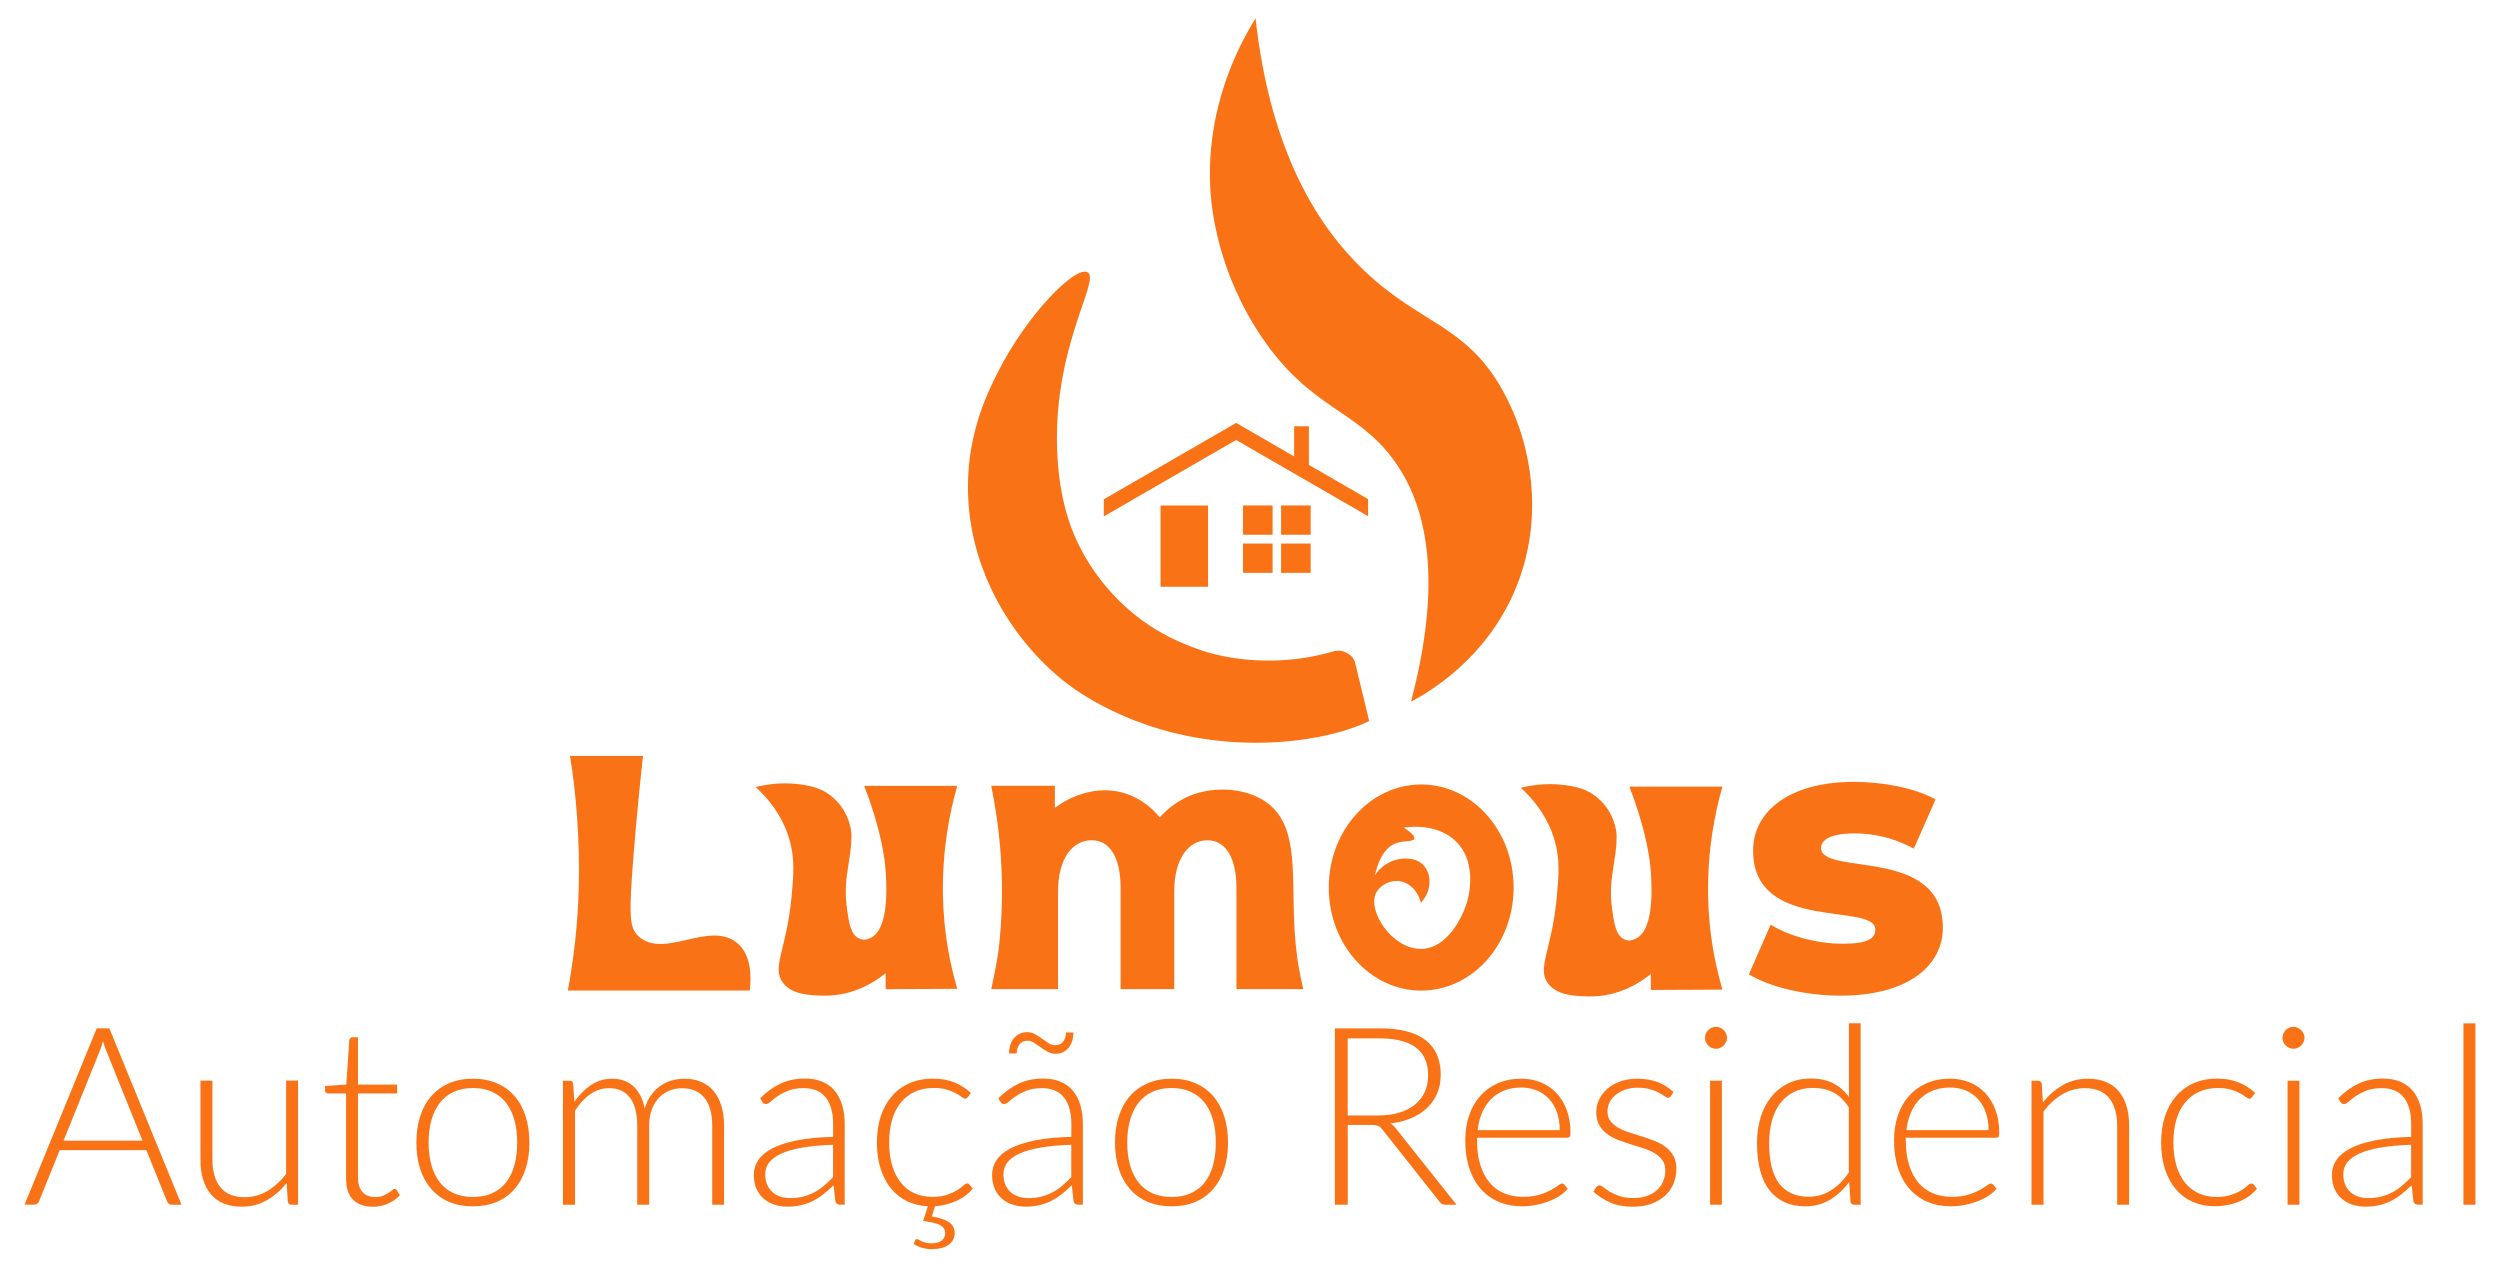
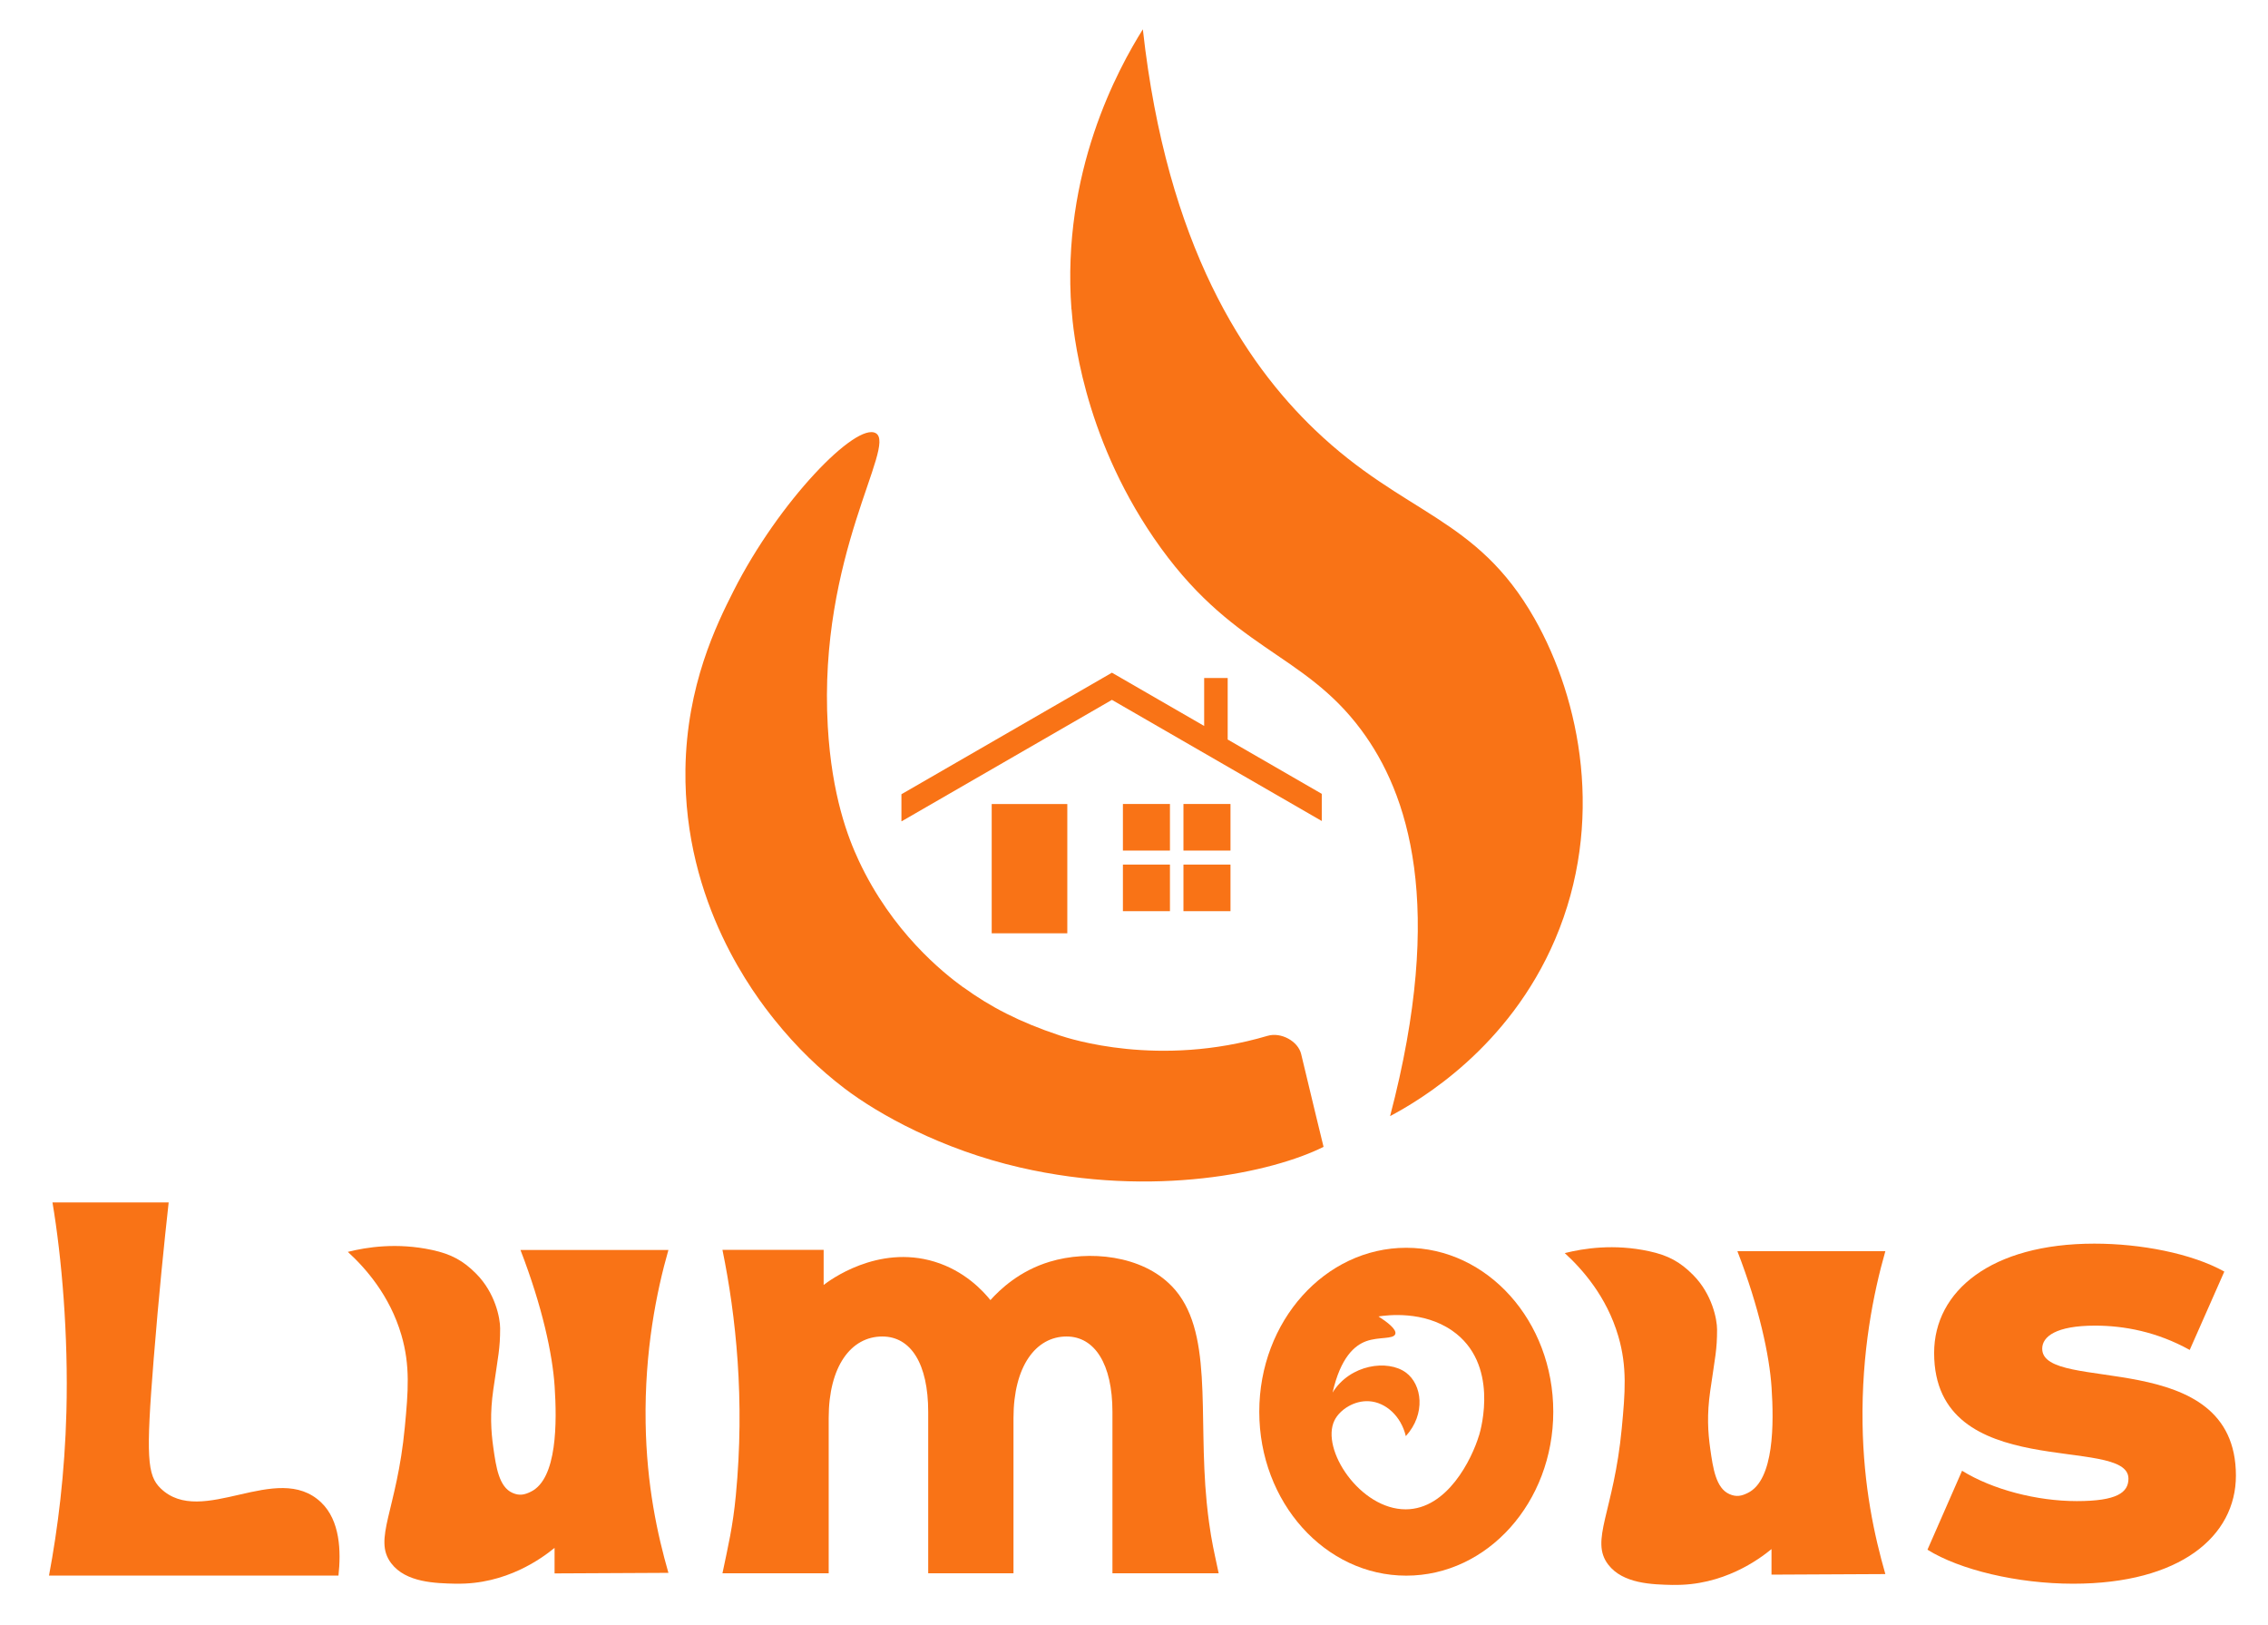
- <svg xmlns="http://www.w3.org/2000/svg" id="LOGOTIPO_VERT_L" viewBox="0 0 710 360">
+ <svg xmlns="http://www.w3.org/2000/svg" id="LOGOTIPO_VERT_L" viewBox="0 0 405 290">
  <defs>
    <style>
      .cls-1 {
        fill: #f97316;
        stroke-width: 0px;
      }
    </style>
  </defs>
  <g id="LOGOTIPO_LUMOUS">
    <g id="LOGOTIPO">
-       <path class="cls-1" d="M403.62,222.79c-14.5,0-26.25,13.1-26.25,29.27s11.75,29.27,26.25,29.27,26.25-13.1,26.25-29.27-11.75-29.27-26.25-29.27ZM416.62,256.26c-1.3,4.32-5.69,13.2-13.08,13.23-8.16.03-15.27-10.73-12.74-15.88.96-1.94,3.56-3.6,6.2-3.42,2.96.19,5.7,2.67,6.54,6.23,3.6-3.96,2.92-9.23,0-11.36-3.22-2.36-9.94-1.48-13.08,3.58,1.44-6.29,3.93-8.43,6.03-9.18,2.23-.8,4.81-.31,5.16-1.25.32-.85-1.48-2.19-2.99-3.16,1.63-.25,7.99-1.04,13.15,2.53,8.44,5.85,5.17,17.52,4.82,18.68Z" />
-       <path class="cls-1" d="M233.91,282.77c-3.64-.08-8.92-.19-11.55-3.65-3.3-4.34,1.02-9.4,2.43-24.32.6-6.35.99-10.95-.61-16.42-2.08-7.12-6.46-12.02-9.57-14.86,3.39-.85,8.78-1.69,15.04-.34,3.4.73,5.57,1.9,7.9,4.26,3.39,3.43,4.26,7.9,4.26,9.73,0,3.65-.34,4.81-1.22,10.94-.61,4.26-.42,7.35,0,10.34.5,3.56,1.03,7.04,3.42,8.1,1.28.57,2.21.32,3.27-.2,4.76-2.3,4.68-12.51,4.26-18.85-.38-5.7-2.19-14.2-6.1-24.32h26.42c-2.12,7.42-4.27,18.03-4.07,30.83.18,11.2,2.1,19.94,4.07,26.82-6.78.03-13.55.06-20.33.1v-4.56c-2.19,1.8-8.64,6.59-17.63,6.39Z" />
-       <path class="cls-1" d="M451.22,282.99c-3.64-.08-8.92-.19-11.55-3.65-3.3-4.34,1.02-9.4,2.43-24.32.6-6.35.99-10.95-.61-16.42-2.08-7.12-6.46-12.02-9.57-14.86,3.39-.85,8.78-1.69,15.04-.34,3.4.73,5.57,1.9,7.9,4.26,3.39,3.43,4.26,7.9,4.26,9.73,0,3.65-.34,4.81-1.22,10.94-.61,4.26-.42,7.35,0,10.34.5,3.56,1.03,7.04,3.42,8.1,1.28.57,2.21.32,3.27-.2,4.76-2.3,4.68-12.51,4.26-18.85-.38-5.7-2.19-14.2-6.1-24.32h26.42c-2.12,7.42-4.27,18.03-4.07,30.83.18,11.2,2.1,19.94,4.07,26.82-6.78.03-13.55.06-20.33.1v-4.56c-2.19,1.8-8.64,6.59-17.63,6.39Z" />
-       <path class="cls-1" d="M361.75,229.64c7.53,7.81,4.65,22.57,6.23,38.61.27,2.75.61,4.94.77,5.89.47,2.8.98,4.8,1.37,6.77h-18.97v-28.82c0-8.58-3.19-13.46-8.19-13.46-5.49,0-9.48,5.32-9.48,14.56v27.72h-15.23v-28.82c0-8.58-3.09-13.46-8.19-13.46-5.59,0-9.58,5.32-9.58,14.56v27.72h-18.97c1.01-4.86,1.85-8.27,2.39-13.91,1.64-17.11.01-32.08-2.39-43.84h18.07v6.27c.93-.72,9.6-7.28,19.82-4.15,5.32,1.63,8.57,5.13,9.96,6.85,1.69-1.88,5.18-5.22,10.59-6.85,6.97-2.11,16.46-1.18,21.79,4.36Z" />
-       <path class="cls-1" d="M496.69,276.7l6.18-14.1c5.42,3.36,13.34,5.42,20.49,5.42s9.22-1.52,9.22-4.01c0-7.92-34.7,1.08-34.7-22.44,0-11.06,10.19-19.52,28.62-19.52,8.24,0,17.35,1.73,23.2,4.99l-6.18,13.99c-5.86-3.25-11.71-4.34-16.91-4.34-6.94,0-9.43,1.95-9.43,4.12,0,8.13,34.59-.65,34.59,22.66,0,10.84-9.97,19.3-29.06,19.3-9.98,0-20.28-2.49-26.02-6.07Z" />
-       <path class="cls-1" d="M161.88,214.69h20.74c-.79,7.13-1.77,16.68-2.68,28.02-1.4,17.43-1.16,20.71,1.25,23.04,7.36,7.12,20.75-5,28.64,2.49,3.43,3.26,3.58,8.77,3.11,13.08h-51.68c1.57-8.36,2.82-18.21,3.11-29.27.36-13.68-.84-27.55-2.49-37.36Z" />
+       <path class="cls-1" d="M251.12,222.79c-14.5,0-26.25,13.1-26.25,29.27s11.75,29.27,26.25,29.27,26.25-13.1,26.25-29.27-11.75-29.27-26.25-29.27ZM264.12,256.26c-1.3,4.32-5.69,13.2-13.08,13.23-8.16.03-15.27-10.73-12.74-15.88.96-1.94,3.56-3.6,6.2-3.42,2.96.19,5.7,2.67,6.54,6.23,3.6-3.96,2.92-9.23,0-11.36-3.22-2.36-9.94-1.48-13.08,3.58,1.44-6.29,3.93-8.43,6.03-9.18,2.23-.8,4.81-.31,5.16-1.25.32-.85-1.48-2.19-2.99-3.16,1.63-.25,7.99-1.04,13.15,2.53,8.44,5.85,5.17,17.52,4.82,18.68Z" />
+       <path class="cls-1" d="M81.41,282.77c-3.64-.08-8.92-.19-11.55-3.65-3.3-4.34,1.02-9.4,2.43-24.32.6-6.35.99-10.95-.61-16.42-2.08-7.12-6.46-12.02-9.57-14.86,3.39-.85,8.78-1.69,15.04-.34,3.4.73,5.57,1.9,7.9,4.26,3.39,3.43,4.26,7.9,4.26,9.73,0,3.65-.34,4.81-1.22,10.94-.61,4.26-.42,7.35,0,10.34.5,3.56,1.03,7.04,3.42,8.1,1.28.57,2.21.32,3.27-.2,4.76-2.3,4.68-12.51,4.26-18.85-.38-5.7-2.19-14.2-6.1-24.32h26.42c-2.12,7.42-4.27,18.03-4.07,30.83.18,11.2,2.1,19.94,4.07,26.82-6.78.03-13.55.06-20.33.1v-4.56c-2.19,1.8-8.64,6.59-17.63,6.39Z" />
+       <path class="cls-1" d="M298.72,282.99c-3.64-.08-8.92-.19-11.55-3.65-3.3-4.34,1.02-9.4,2.43-24.32.6-6.35.99-10.95-.61-16.42-2.08-7.12-6.46-12.02-9.57-14.86,3.39-.85,8.78-1.69,15.04-.34,3.4.73,5.57,1.9,7.9,4.26,3.39,3.43,4.26,7.9,4.26,9.73,0,3.65-.34,4.81-1.22,10.94-.61,4.26-.42,7.35,0,10.34.5,3.56,1.03,7.04,3.42,8.1,1.28.57,2.21.32,3.27-.2,4.76-2.3,4.68-12.51,4.26-18.85-.38-5.7-2.19-14.2-6.1-24.32h26.42c-2.12,7.42-4.27,18.03-4.07,30.83.18,11.2,2.1,19.94,4.07,26.82-6.78.03-13.55.06-20.33.1v-4.56c-2.19,1.8-8.64,6.59-17.63,6.39Z" />
+       <path class="cls-1" d="M209.25,229.64c7.53,7.81,4.65,22.57,6.23,38.61.27,2.75.61,4.94.77,5.89.47,2.8.98,4.8,1.37,6.77h-18.97v-28.82c0-8.58-3.19-13.46-8.19-13.46-5.49,0-9.48,5.32-9.48,14.56v27.72h-15.23v-28.82c0-8.58-3.09-13.46-8.19-13.46-5.59,0-9.58,5.32-9.58,14.56v27.72h-18.97c1.01-4.86,1.85-8.27,2.39-13.91,1.64-17.11.01-32.08-2.39-43.84h18.07v6.27c.93-.72,9.6-7.28,19.82-4.15,5.32,1.63,8.57,5.13,9.96,6.85,1.69-1.88,5.18-5.22,10.59-6.85,6.97-2.11,16.46-1.18,21.79,4.36Z" />
+       <path class="cls-1" d="M344.19,276.7l6.18-14.1c5.42,3.36,13.34,5.42,20.49,5.42s9.22-1.52,9.22-4.01c0-7.92-34.7,1.08-34.7-22.44,0-11.06,10.19-19.52,28.62-19.52,8.24,0,17.35,1.73,23.2,4.99l-6.18,13.99c-5.86-3.25-11.71-4.34-16.91-4.34-6.94,0-9.43,1.95-9.43,4.12,0,8.13,34.59-.65,34.59,22.66,0,10.84-9.97,19.3-29.06,19.3-9.98,0-20.28-2.49-26.02-6.07Z" />
+       <path class="cls-1" d="M9.38,214.69h20.74c-.79,7.13-1.77,16.68-2.68,28.02-1.4,17.43-1.16,20.71,1.25,23.04,7.36,7.12,20.75-5,28.64,2.49,3.43,3.26,3.58,8.77,3.11,13.08H8.75c1.57-8.36,2.82-18.21,3.11-29.27.36-13.68-.84-27.55-2.49-37.36Z" />
    </g>
    <g id="SIMBOLO">
      <g id="FIRE_SIMBOLO">
-         <path id="FIRE_2" class="cls-1" d="M343.83,55.23c-1.82-24.47,8.32-42.91,12.75-50,4.29,38.77,18.27,59.59,30.73,71.52,15.95,15.27,28.83,15.43,39.21,33.69,8.27,14.56,12.57,36.45,3.68,57.28-8.3,19.45-24.15,28.73-29.47,31.56,9.92-37.76,3.22-57.67-5.14-68.93-10.5-14.14-23.3-14.19-37.06-34.31-12.77-18.66-14.41-37.11-14.68-40.81Z" />
-         <path id="FIRE_1" class="cls-1" d="M324.51,176.29c-3.58-2.6-12.71-9.86-18.68-22.67-1.9-4.08-4.8-11.55-5.51-23.89-1.76-30.61,12.34-50.17,8.58-52.38-3.47-2.04-17.26,12.05-25.42,28.18-3.02,5.98-8.37,16.81-8.58,31.86-.32,23.96,12.45,40.38,15.93,44.72,3.94,4.91,8.12,8.91,12.43,12.19,6.11,4.66,17.4,10.93,31.37,14.15,23.92,5.51,45.15.86,54.22-3.68,0,0-2.25-9.2-4-16.57-.54-2.28-3.58-3.97-6.01-3.25-19.4,5.73-35.32.52-37.16-.09-7.17-2.39-12.38-5.11-17.15-8.58Z" />
+         <path id="FIRE_2" class="cls-1" d="M191.33,55.23c-1.82-24.47,8.32-42.91,12.75-50,4.29,38.77,18.27,59.59,30.73,71.52,15.95,15.27,28.83,15.43,39.21,33.69,8.27,14.56,12.57,36.45,3.68,57.28-8.3,19.45-24.15,28.73-29.47,31.56,9.92-37.76,3.22-57.67-5.14-68.93-10.5-14.14-23.3-14.19-37.06-34.31-12.77-18.66-14.41-37.11-14.68-40.81Z" />
+         <path id="FIRE_1" class="cls-1" d="M172.01,176.29c-3.58-2.6-12.71-9.86-18.68-22.67-1.9-4.08-4.8-11.55-5.51-23.89-1.76-30.61,12.34-50.17,8.58-52.38-3.47-2.04-17.26,12.05-25.42,28.18-3.02,5.98-8.37,16.81-8.58,31.86-.32,23.96,12.45,40.38,15.93,44.72,3.94,4.91,8.12,8.91,12.43,12.19,6.11,4.66,17.4,10.93,31.37,14.15,23.92,5.51,45.15.86,54.22-3.68,0,0-2.25-9.2-4-16.57-.54-2.28-3.58-3.97-6.01-3.25-19.4,5.73-35.32.52-37.16-.09-7.17-2.39-12.38-5.11-17.15-8.58Z" />
      </g>
      <g id="HOME_SIMBOLO">
-         <polygon id="TELHADO" class="cls-1" points="351.06 124.96 388.53 146.59 388.53 141.74 371.73 132.04 371.73 121.06 367.53 121.06 367.53 129.62 351.06 120.11 313.47 141.81 313.47 141.81 313.47 146.62 313.51 146.64 351.06 124.96" />
-         <rect id="PORTA" class="cls-1" x="329.59" y="143.56" width="13.5" height="23.08" />
+         <polygon id="TELHADO" class="cls-1" points="198.56 124.96 236.03 146.59 236.03 141.74 219.23 132.04 219.23 121.06 215.03 121.06 215.03 129.62 198.56 120.11 160.97 141.81 160.97 141.81 160.97 146.62 161.01 146.64 198.56 124.96" />
+         <rect id="PORTA" class="cls-1" x="177.09" y="143.56" width="13.5" height="23.08" />
        <g id="JANELAS">
-           <rect id="JANELA_4" class="cls-1" x="363.83" y="143.55" width="8.4" height="8.32" />
-           <rect id="JANELA_3" class="cls-1" x="353.02" y="143.55" width="8.4" height="8.32" />
-           <rect id="JANELA_2" class="cls-1" x="363.83" y="154.37" width="8.4" height="8.32" />
-           <rect id="JANELA_1" class="cls-1" x="353.02" y="154.37" width="8.4" height="8.32" />
+           <rect id="JANELA_4" class="cls-1" x="211.33" y="143.55" width="8.4" height="8.32" />
+           <rect id="JANELA_3" class="cls-1" x="200.52" y="143.55" width="8.4" height="8.32" />
+           <rect id="JANELA_2" class="cls-1" x="211.33" y="154.37" width="8.4" height="8.32" />
+           <rect id="JANELA_1" class="cls-1" x="200.52" y="154.37" width="8.4" height="8.32" />
        </g>
      </g>
    </g>
-     <g>
-       <path class="cls-1" d="M51.55,342.14h-2.8c-.33,0-.6-.09-.81-.27-.21-.18-.38-.41-.5-.69l-5.88-14.55h-24.6l-5.88,14.55c-.09.26-.26.48-.5.67-.24.19-.52.28-.85.28h-2.76l20.5-50.09h3.58l20.5,50.09ZM40.47,323.94l-10.2-25.31c-.35-.83-.7-1.82-1.03-2.97-.14.57-.29,1.1-.46,1.61-.17.51-.34.97-.53,1.4l-10.2,25.28h22.41Z" />
-       <path class="cls-1" d="M84.65,306.92v35.22h-1.88c-.59,0-.93-.31-1.03-.92l-.32-5.24c-1.63,2.03-3.51,3.66-5.65,4.88-2.14,1.23-4.51,1.84-7.13,1.84-1.96,0-3.67-.31-5.13-.92-1.46-.61-2.68-1.5-3.65-2.66s-1.7-2.55-2.19-4.18c-.5-1.63-.74-3.47-.74-5.52v-22.51h3.4v22.51c0,3.3.76,5.89,2.27,7.77,1.51,1.88,3.81,2.81,6.9,2.81,2.29,0,4.43-.58,6.42-1.75,1.99-1.17,3.77-2.79,5.33-4.87v-26.48h3.4Z" />
-       <path class="cls-1" d="M105.86,342.71c-2.38,0-4.24-.66-5.58-1.98-1.33-1.32-2-3.36-2-6.12v-24.07h-5.06c-.26,0-.47-.07-.64-.21s-.25-.34-.25-.6v-1.31l6.02-.42.85-12.6c.05-.21.14-.4.28-.57s.34-.25.6-.25h1.59v13.45h11.12v2.51h-11.12v23.9c0,.97.12,1.8.37,2.5.25.7.59,1.27,1.03,1.72.44.45.95.78,1.54.99.59.21,1.23.32,1.91.32.85,0,1.58-.12,2.2-.37.61-.25,1.14-.52,1.59-.81.45-.29.81-.57,1.1-.81.28-.25.51-.37.67-.37.19,0,.38.12.57.35l.92,1.49c-.9.99-2.04,1.79-3.42,2.39-1.38.6-2.81.9-4.3.9Z" />
-       <path class="cls-1" d="M134.32,306.35c2.52,0,4.78.43,6.78,1.29s3.68,2.08,5.04,3.66c1.37,1.58,2.41,3.49,3.13,5.72s1.08,4.73,1.08,7.49-.36,5.25-1.08,7.47c-.72,2.22-1.76,4.12-3.13,5.7-1.37,1.58-3.05,2.8-5.04,3.65s-4.25,1.27-6.78,1.27-4.79-.42-6.78-1.27c-2-.85-3.68-2.06-5.06-3.65s-2.43-3.48-3.15-5.7c-.72-2.22-1.08-4.71-1.08-7.47s.36-5.26,1.08-7.49c.72-2.23,1.77-4.14,3.15-5.72,1.38-1.58,3.07-2.8,5.06-3.66,1.99-.86,4.25-1.29,6.78-1.29ZM134.32,339.94c2.1,0,3.93-.36,5.5-1.08s2.88-1.75,3.93-3.1c1.05-1.34,1.83-2.97,2.35-4.87.52-1.9.78-4.03.78-6.39s-.26-4.46-.78-6.37c-.52-1.91-1.3-3.55-2.35-4.9-1.05-1.36-2.36-2.4-3.93-3.13s-3.4-1.1-5.5-1.1-3.94.37-5.5,1.1c-1.57.73-2.88,1.78-3.93,3.13-1.05,1.36-1.84,2.99-2.37,4.9-.53,1.91-.8,4.04-.8,6.37s.27,4.49.8,6.39c.53,1.9,1.32,3.52,2.37,4.87,1.05,1.35,2.36,2.38,3.93,3.1,1.57.72,3.4,1.08,5.5,1.08Z" />
-       <path class="cls-1" d="M159.88,342.14v-35.22h1.88c.59,0,.93.3,1.03.89l.32,5.1c1.37-1.96,2.94-3.54,4.71-4.74,1.77-1.2,3.76-1.81,5.98-1.81,2.57,0,4.63.74,6.18,2.23,1.54,1.49,2.59,3.55,3.13,6.2.42-1.44,1.02-2.69,1.79-3.75.77-1.06,1.65-1.94,2.64-2.64s2.07-1.21,3.24-1.54c1.17-.33,2.37-.5,3.59-.5,1.75,0,3.32.29,4.71.87,1.39.58,2.57,1.43,3.54,2.57.97,1.13,1.71,2.53,2.23,4.18.52,1.65.78,3.54.78,5.66v22.51h-3.36v-22.51c0-3.45-.74-6.07-2.23-7.88-1.49-1.81-3.61-2.71-6.37-2.71-1.23,0-2.4.22-3.52.67-1.12.45-2.11,1.12-2.97,2-.86.89-1.55,1.99-2.05,3.31s-.76,2.86-.76,4.6v22.51h-3.4v-22.51c0-3.42-.68-6.04-2.04-7.86-1.36-1.82-3.34-2.73-5.96-2.73-1.91,0-3.68.57-5.31,1.7-1.63,1.13-3.08,2.7-4.35,4.71v26.69h-3.4Z" />
-       <path class="cls-1" d="M215.88,311.91c1.84-1.84,3.78-3.23,5.81-4.18,2.03-.94,4.33-1.42,6.9-1.42,1.89,0,3.54.3,4.96.9,1.42.6,2.59,1.46,3.52,2.58s1.63,2.48,2.11,4.07c.47,1.59.71,3.37.71,5.33v22.94h-1.34c-.71,0-1.15-.33-1.31-.99l-.5-4.53c-.97.94-1.93,1.79-2.89,2.55-.96.76-1.95,1.39-2.99,1.91-1.04.52-2.16.92-3.36,1.2-1.2.28-2.53.42-3.96.42-1.2,0-2.37-.18-3.5-.53-1.13-.35-2.14-.9-3.03-1.63-.89-.73-1.59-1.67-2.12-2.81-.53-1.14-.8-2.52-.8-4.12,0-1.49.42-2.87,1.27-4.14s2.18-2.38,4-3.33c1.82-.94,4.15-1.7,6.99-2.27,2.84-.57,6.26-.9,10.25-.99v-3.68c0-3.26-.7-5.76-2.11-7.52-1.4-1.76-3.49-2.64-6.25-2.64-1.7,0-3.15.24-4.34.71-1.19.47-2.2.99-3.03,1.56s-1.5,1.09-2.02,1.56c-.52.47-.96.71-1.31.71-.26,0-.47-.06-.64-.18-.17-.12-.31-.27-.42-.46l-.6-1.03ZM236.59,325.11c-3.35.12-6.24.38-8.66.8-2.42.41-4.41.97-5.98,1.68-1.57.71-2.73,1.55-3.49,2.53-.76.98-1.13,2.09-1.13,3.35,0,1.18.19,2.2.58,3.06.39.86.91,1.57,1.56,2.12.65.55,1.4.96,2.25,1.22s1.73.39,2.66.39c1.37,0,2.62-.15,3.77-.44s2.21-.71,3.19-1.24c.98-.53,1.89-1.16,2.74-1.89s1.69-1.52,2.51-2.37v-9.2Z" />
-       <path class="cls-1" d="M276.2,337.61c-1.02,1.32-2.46,2.43-4.32,3.33-1.86.9-3.98,1.44-6.34,1.63l-.92,2.9c2.15.35,3.77.89,4.87,1.61,1.1.72,1.65,1.78,1.65,3.17,0,.71-.16,1.35-.48,1.91-.32.57-.77,1.04-1.34,1.43s-1.27.68-2.07.88c-.8.2-1.68.3-2.62.3s-1.91-.14-2.83-.41c-.92-.27-1.69-.63-2.3-1.08l.35-.99c.14-.26.33-.39.57-.39.12,0,.28.06.48.19.2.13.46.27.78.41s.71.28,1.19.41c.47.13,1.05.19,1.74.19,1.23,0,2.17-.26,2.83-.78.66-.52.99-1.22.99-2.09,0-.59-.15-1.09-.46-1.49-.31-.4-.74-.73-1.29-.97s-1.22-.45-1.98-.6c-.77-.15-1.61-.29-2.53-.41l1.35-4.18c-2.15-.09-4.11-.57-5.88-1.42-1.77-.85-3.29-2.05-4.57-3.59s-2.27-3.42-2.97-5.61c-.71-2.19-1.06-4.68-1.06-7.47s.35-5.14,1.06-7.36,1.75-4.13,3.12-5.74c1.37-1.6,3.04-2.85,5.01-3.73,1.97-.88,4.23-1.33,6.78-1.33,2.29,0,4.32.37,6.09,1.1,1.77.73,3.32,1.72,4.64,2.97l-.88,1.2c-.12.12-.23.22-.34.3-.11.08-.25.12-.44.12-.24,0-.55-.16-.96-.48-.4-.32-.94-.67-1.63-1.04-.68-.38-1.54-.73-2.57-1.04-1.03-.32-2.27-.48-3.73-.48-2.03,0-3.83.36-5.4,1.08-1.57.72-2.9,1.75-3.98,3.1-1.08,1.34-1.91,2.97-2.46,4.88-.55,1.91-.83,4.06-.83,6.44s.29,4.67.87,6.58c.58,1.91,1.4,3.52,2.46,4.83,1.06,1.31,2.35,2.31,3.86,2.99,1.51.68,3.19,1.03,5.03,1.03,1.7,0,3.12-.2,4.27-.6,1.14-.4,2.09-.84,2.83-1.31.74-.47,1.33-.91,1.75-1.31s.78-.6,1.06-.6.52.12.71.35l.89,1.13Z" />
-       <path class="cls-1" d="M283.53,311.91c1.84-1.84,3.78-3.23,5.81-4.18,2.03-.94,4.33-1.42,6.9-1.42,1.89,0,3.54.3,4.96.9,1.42.6,2.59,1.46,3.52,2.58.93,1.12,1.63,2.48,2.11,4.07.47,1.59.71,3.37.71,5.33v22.94h-1.34c-.71,0-1.15-.33-1.31-.99l-.5-4.53c-.97.94-1.93,1.79-2.88,2.55-.96.76-1.95,1.39-2.99,1.91-1.04.52-2.16.92-3.36,1.2-1.2.28-2.53.42-3.96.42-1.2,0-2.37-.18-3.5-.53-1.13-.35-2.14-.9-3.03-1.63s-1.59-1.67-2.12-2.81-.8-2.52-.8-4.12c0-1.49.42-2.87,1.27-4.14s2.18-2.38,4-3.33c1.82-.94,4.15-1.7,6.99-2.27,2.84-.57,6.26-.9,10.25-.99v-3.68c0-3.26-.7-5.76-2.11-7.52-1.4-1.76-3.49-2.64-6.25-2.64-1.7,0-3.14.24-4.34.71-1.19.47-2.2.99-3.03,1.56s-1.5,1.09-2.02,1.56c-.52.47-.96.71-1.31.71-.26,0-.47-.06-.64-.18-.17-.12-.31-.27-.42-.46l-.6-1.03ZM304.24,325.11c-3.35.12-6.24.38-8.66.8-2.42.41-4.41.97-5.98,1.68s-2.73,1.55-3.49,2.53c-.75.98-1.13,2.09-1.13,3.35,0,1.18.2,2.2.58,3.06.39.86.91,1.57,1.56,2.12.65.55,1.4.96,2.25,1.22s1.74.39,2.66.39c1.37,0,2.62-.15,3.77-.44,1.14-.29,2.21-.71,3.19-1.24.98-.53,1.89-1.16,2.74-1.89s1.69-1.52,2.51-2.37v-9.2ZM299.6,296.83c1.04,0,1.81-.32,2.32-.97.51-.65.78-1.53.83-2.64h2.09c0,.85-.11,1.65-.34,2.39-.22.74-.55,1.39-.99,1.93-.44.54-.97.97-1.61,1.27-.64.31-1.37.46-2.2.46-.78,0-1.51-.2-2.2-.58-.69-.39-1.35-.81-1.98-1.27-.64-.46-1.26-.88-1.86-1.27-.6-.39-1.21-.58-1.82-.58-.99,0-1.75.34-2.28,1.01-.53.67-.81,1.54-.83,2.6h-2.16c0-.85.12-1.65.35-2.39.24-.74.58-1.39,1.03-1.93.45-.54.99-.97,1.63-1.27.64-.31,1.36-.46,2.16-.46s1.55.19,2.23.58,1.34.81,1.97,1.27c.62.46,1.24.88,1.84,1.27s1.21.58,1.82.58Z" />
-       <path class="cls-1" d="M332.73,306.35c2.53,0,4.79.43,6.78,1.29s3.68,2.08,5.04,3.66c1.37,1.58,2.41,3.49,3.13,5.72.72,2.23,1.08,4.73,1.08,7.49s-.36,5.25-1.08,7.47c-.72,2.22-1.76,4.12-3.13,5.7-1.37,1.58-3.05,2.8-5.04,3.65s-4.25,1.27-6.78,1.27-4.79-.42-6.78-1.27c-2-.85-3.68-2.06-5.06-3.65s-2.43-3.48-3.15-5.7c-.72-2.22-1.08-4.71-1.08-7.47s.36-5.26,1.08-7.49c.72-2.23,1.77-4.14,3.15-5.72,1.38-1.58,3.07-2.8,5.06-3.66,1.99-.86,4.25-1.29,6.78-1.29ZM332.73,339.94c2.1,0,3.94-.36,5.5-1.08s2.88-1.75,3.93-3.1c1.05-1.34,1.83-2.97,2.35-4.87.52-1.9.78-4.03.78-6.39s-.26-4.46-.78-6.37c-.52-1.91-1.3-3.55-2.35-4.9-1.05-1.36-2.36-2.4-3.93-3.13s-3.4-1.1-5.5-1.1-3.94.37-5.5,1.1c-1.57.73-2.88,1.78-3.93,3.13-1.05,1.36-1.84,2.99-2.37,4.9-.53,1.91-.8,4.04-.8,6.37s.27,4.49.8,6.39,1.32,3.52,2.37,4.87c1.05,1.35,2.36,2.38,3.93,3.1,1.57.72,3.4,1.08,5.5,1.08Z" />
-       <path class="cls-1" d="M413.66,342.14h-3.12c-.4,0-.74-.06-1.01-.19-.27-.13-.53-.37-.76-.73l-16.07-20.32c-.19-.26-.38-.48-.58-.67-.2-.19-.42-.34-.67-.44-.25-.11-.54-.18-.88-.23-.34-.05-.76-.07-1.26-.07h-6.55v22.66h-3.65v-50.09h12.82c5.76,0,10.07,1.11,12.94,3.34s4.3,5.5,4.3,9.82c0,1.91-.33,3.66-.99,5.24-.66,1.58-1.61,2.97-2.85,4.16s-2.74,2.17-4.5,2.92c-1.76.76-3.73,1.26-5.93,1.52.57.35,1.07.83,1.52,1.42l17.24,21.67ZM391.43,316.79c2.22,0,4.21-.27,5.96-.8,1.76-.53,3.25-1.29,4.46-2.28,1.21-.99,2.14-2.18,2.78-3.58.64-1.39.96-2.96.96-4.71,0-3.56-1.16-6.21-3.49-7.93s-5.72-2.58-10.18-2.58h-9.17v21.88h8.67Z" />
-       <path class="cls-1" d="M419.47,323.13v.67c0,2.64.31,4.97.92,6.97.61,2.01,1.49,3.69,2.62,5.04,1.13,1.36,2.5,2.38,4.11,3.06,1.61.68,3.4,1.03,5.38,1.03,1.77,0,3.3-.19,4.6-.58,1.3-.39,2.39-.83,3.27-1.31.88-.48,1.59-.92,2.11-1.31.52-.39.9-.58,1.13-.58.31,0,.54.12.71.35l.92,1.13c-.57.71-1.32,1.37-2.25,1.98-.93.61-1.97,1.14-3.12,1.58-1.14.44-2.37.79-3.68,1.04-1.31.26-2.62.39-3.95.39-2.41,0-4.6-.42-6.58-1.26-1.98-.84-3.68-2.06-5.1-3.66-1.42-1.61-2.51-3.57-3.27-5.89-.77-2.32-1.15-4.99-1.15-7.98,0-2.53.36-4.86,1.08-6.99.72-2.14,1.76-3.98,3.12-5.52,1.36-1.54,3.02-2.75,4.99-3.63,1.97-.87,4.21-1.31,6.71-1.31,1.98,0,3.82.34,5.52,1.03s3.17,1.68,4.42,2.99,2.24,2.92,2.96,4.83c.72,1.91,1.08,4.11,1.08,6.58,0,.52-.07.87-.21,1.06-.14.19-.38.28-.71.28h-25.63ZM442.97,320.97c0-1.89-.27-3.58-.8-5.08-.53-1.5-1.28-2.77-2.25-3.81-.97-1.04-2.12-1.83-3.45-2.39-1.33-.55-2.8-.83-4.41-.83-1.82,0-3.45.28-4.88.85s-2.68,1.38-3.73,2.44c-1.05,1.06-1.89,2.34-2.53,3.82-.64,1.49-1.06,3.15-1.27,4.99h23.33Z" />
-       <path class="cls-1" d="M474.55,311.27c-.19.33-.46.5-.81.5-.26,0-.59-.15-.99-.44-.4-.29-.94-.62-1.61-.99-.67-.37-1.5-.7-2.5-.99s-2.2-.44-3.61-.44c-1.27,0-2.44.18-3.49.55-1.05.37-1.95.86-2.69,1.47s-1.32,1.33-1.72,2.14c-.4.81-.6,1.67-.6,2.57,0,1.11.28,2.03.85,2.76.57.73,1.3,1.36,2.21,1.88.91.52,1.95.97,3.13,1.34,1.18.38,2.38.76,3.59,1.13,1.21.38,2.41.8,3.59,1.26,1.18.46,2.22,1.03,3.13,1.72.91.68,1.65,1.52,2.21,2.51s.85,2.19.85,3.61c0,1.54-.27,2.96-.81,4.28-.54,1.32-1.34,2.47-2.39,3.43-1.05.97-2.34,1.73-3.88,2.3-1.54.57-3.29.85-5.28.85-2.48,0-4.61-.4-6.41-1.19-1.79-.79-3.4-1.82-4.81-3.1l.78-1.2c.12-.19.25-.33.41-.42.15-.09.36-.14.62-.14.31,0,.68.19,1.12.57.44.38,1.02.79,1.75,1.22s1.63.84,2.71,1.22c1.07.38,2.4.57,3.98.57,1.49,0,2.8-.21,3.93-.62,1.13-.41,2.08-.97,2.83-1.68.75-.71,1.33-1.54,1.72-2.5.39-.96.58-1.96.58-3.03,0-1.18-.28-2.16-.85-2.94-.57-.78-1.31-1.44-2.23-1.98-.92-.54-1.96-1-3.13-1.38-1.17-.38-2.37-.75-3.59-1.13-1.23-.38-2.42-.79-3.59-1.24s-2.21-1.01-3.13-1.7c-.92-.68-1.66-1.52-2.23-2.5s-.85-2.2-.85-3.66c0-1.25.27-2.45.81-3.61.54-1.16,1.32-2.17,2.32-3.04s2.22-1.57,3.66-2.09c1.44-.52,3.06-.78,4.85-.78,2.15,0,4.05.31,5.72.92,1.66.61,3.18,1.56,4.55,2.83l-.71,1.17Z" />
-       <path class="cls-1" d="M490.48,294.77c0,.42-.09.82-.27,1.19-.18.37-.41.69-.69.97s-.61.51-.99.67c-.38.17-.78.25-1.2.25s-.83-.08-1.2-.25c-.38-.17-.71-.39-.99-.67s-.51-.61-.67-.97c-.17-.37-.25-.76-.25-1.19s.08-.83.25-1.22.39-.73.67-1.01.61-.51.99-.67c.38-.16.78-.25,1.2-.25s.83.08,1.2.25c.38.17.71.39.99.67s.51.62.69,1.01.27.8.27,1.22ZM489.02,306.92v35.22h-3.36v-35.22h3.36Z" />
-       <path class="cls-1" d="M528.43,290.63v51.51h-1.84c-.61,0-.97-.31-1.06-.92l-.35-5.56c-1.56,2.12-3.38,3.81-5.45,5.06-2.08,1.25-4.41,1.88-7.01,1.88-4.34,0-7.72-1.5-10.12-4.5s-3.61-7.49-3.61-13.49c0-2.57.34-4.97,1.01-7.2.67-2.23,1.66-4.17,2.96-5.81s2.9-2.93,4.8-3.88c1.9-.94,4.09-1.42,6.57-1.42s4.45.44,6.19,1.31c1.75.87,3.27,2.17,4.57,3.89v-20.89h3.36ZM525.06,314.49c-1.35-2.03-2.84-3.46-4.48-4.28-1.64-.83-3.51-1.24-5.61-1.24s-3.89.38-5.45,1.13c-1.56.76-2.86,1.82-3.91,3.2-1.05,1.38-1.84,3.03-2.37,4.96-.53,1.92-.8,4.04-.8,6.35,0,5.24.96,9.09,2.88,11.56,1.92,2.47,4.7,3.7,8.34,3.7,2.31,0,4.42-.6,6.34-1.81,1.91-1.2,3.6-2.89,5.06-5.06v-18.51Z" />
-       <path class="cls-1" d="M541.24,323.13v.67c0,2.64.31,4.97.92,6.97.61,2.01,1.49,3.69,2.62,5.04,1.13,1.36,2.5,2.38,4.11,3.06,1.61.68,3.4,1.03,5.38,1.03,1.77,0,3.3-.19,4.6-.58,1.3-.39,2.39-.83,3.27-1.31.88-.48,1.59-.92,2.11-1.31.52-.39.9-.58,1.13-.58.31,0,.54.12.71.35l.92,1.13c-.57.71-1.32,1.37-2.25,1.98-.93.61-1.97,1.14-3.12,1.58-1.14.44-2.37.79-3.68,1.04-1.31.26-2.62.39-3.95.39-2.41,0-4.6-.42-6.58-1.26-1.98-.84-3.68-2.06-5.1-3.66-1.42-1.61-2.51-3.57-3.27-5.89-.77-2.32-1.15-4.99-1.15-7.98,0-2.53.36-4.86,1.08-6.99.72-2.14,1.76-3.98,3.12-5.52,1.36-1.54,3.02-2.75,4.99-3.63,1.97-.87,4.21-1.31,6.71-1.31,1.98,0,3.82.34,5.52,1.03s3.17,1.68,4.42,2.99,2.24,2.92,2.96,4.83c.72,1.91,1.08,4.11,1.08,6.58,0,.52-.07.87-.21,1.06-.14.19-.38.28-.71.28h-25.63ZM564.75,320.97c0-1.89-.27-3.58-.8-5.08-.53-1.5-1.28-2.77-2.25-3.81-.97-1.04-2.12-1.83-3.45-2.39-1.33-.55-2.8-.83-4.41-.83-1.82,0-3.45.28-4.88.85s-2.68,1.38-3.73,2.44c-1.05,1.06-1.89,2.34-2.53,3.82-.64,1.49-1.06,3.15-1.27,4.99h23.33Z" />
-       <path class="cls-1" d="M580.18,313.08c1.63-2.03,3.51-3.66,5.65-4.89,2.13-1.23,4.51-1.84,7.13-1.84,1.93,0,3.64.31,5.12.92,1.47.61,2.7,1.5,3.66,2.66.97,1.16,1.7,2.55,2.19,4.18.5,1.63.74,3.47.74,5.52v22.51h-3.4v-22.51c0-3.3-.76-5.89-2.27-7.77-1.51-1.88-3.81-2.81-6.9-2.81-2.29,0-4.43.58-6.42,1.75-2,1.17-3.77,2.79-5.33,4.87v26.48h-3.4v-35.22h1.88c.59,0,.93.3,1.03.89l.32,5.27Z" />
-       <path class="cls-1" d="M639.58,311.62c-.12.12-.23.22-.34.3-.11.08-.25.12-.44.12-.24,0-.56-.16-.96-.48-.4-.32-.94-.67-1.63-1.04-.68-.38-1.54-.73-2.57-1.04-1.03-.32-2.27-.48-3.73-.48-2.03,0-3.83.36-5.4,1.08-1.57.72-2.9,1.75-3.98,3.1-1.09,1.34-1.91,2.97-2.46,4.88-.55,1.91-.83,4.06-.83,6.44s.29,4.67.87,6.58c.58,1.91,1.4,3.52,2.46,4.83,1.06,1.31,2.35,2.31,3.86,2.99,1.51.68,3.19,1.03,5.03,1.03,1.7,0,3.12-.2,4.27-.6,1.14-.4,2.09-.84,2.83-1.31.74-.47,1.33-.91,1.75-1.31s.78-.6,1.06-.6.52.12.71.35l.88,1.13c-.54.71-1.23,1.37-2.05,1.98-.83.61-1.76,1.14-2.8,1.59-1.04.45-2.17.8-3.38,1.04-1.22.25-2.48.37-3.81.37-2.24,0-4.29-.41-6.14-1.22-1.85-.81-3.45-1.99-4.78-3.54-1.33-1.55-2.37-3.44-3.12-5.68s-1.12-4.79-1.12-7.65c0-2.69.35-5.14,1.06-7.36s1.75-4.13,3.12-5.74c1.37-1.6,3.04-2.85,5.01-3.73,1.97-.88,4.23-1.33,6.78-1.33,2.29,0,4.32.37,6.09,1.1,1.77.73,3.32,1.72,4.64,2.97l-.88,1.2Z" />
-       <path class="cls-1" d="M654.48,294.77c0,.42-.09.82-.27,1.19-.18.37-.41.69-.69.97s-.61.51-.99.67c-.38.17-.78.25-1.2.25s-.83-.08-1.2-.25c-.38-.17-.71-.39-.99-.67s-.51-.61-.67-.97c-.17-.37-.25-.76-.25-1.19s.08-.83.25-1.22.39-.73.67-1.01.61-.51.99-.67c.38-.16.78-.25,1.2-.25s.83.08,1.2.25c.38.17.71.39.99.67s.51.62.69,1.01.27.8.27,1.22ZM653.03,306.92v35.22h-3.36v-35.22h3.36Z" />
-       <path class="cls-1" d="M664.04,311.91c1.84-1.84,3.78-3.23,5.81-4.18,2.03-.94,4.33-1.42,6.9-1.42,1.89,0,3.54.3,4.96.9,1.42.6,2.59,1.46,3.52,2.58.93,1.12,1.63,2.48,2.11,4.07.47,1.59.71,3.37.71,5.33v22.94h-1.34c-.71,0-1.15-.33-1.31-.99l-.5-4.53c-.97.94-1.93,1.79-2.88,2.55-.96.76-1.95,1.39-2.99,1.91-1.04.52-2.16.92-3.36,1.2-1.2.28-2.53.42-3.96.42-1.2,0-2.37-.18-3.5-.53-1.13-.35-2.14-.9-3.03-1.63s-1.59-1.67-2.12-2.81-.8-2.52-.8-4.12c0-1.49.42-2.87,1.27-4.14s2.18-2.38,4-3.33c1.82-.94,4.15-1.7,6.99-2.27,2.84-.57,6.26-.9,10.25-.99v-3.68c0-3.26-.7-5.76-2.11-7.52-1.4-1.76-3.49-2.64-6.25-2.64-1.7,0-3.14.24-4.34.71-1.19.47-2.2.99-3.03,1.56s-1.5,1.09-2.02,1.56c-.52.47-.96.71-1.31.71-.26,0-.47-.06-.64-.18-.17-.12-.31-.27-.42-.46l-.6-1.03ZM684.75,325.11c-3.35.12-6.24.38-8.66.8-2.42.41-4.41.97-5.98,1.68-1.57.71-2.73,1.55-3.49,2.53-.76.98-1.13,2.09-1.13,3.35,0,1.18.2,2.2.58,3.06.39.86.91,1.57,1.56,2.12.65.55,1.4.96,2.25,1.22s1.73.39,2.66.39c1.37,0,2.62-.15,3.77-.44,1.14-.29,2.21-.71,3.19-1.24s1.89-1.16,2.74-1.89,1.69-1.52,2.51-2.37v-9.2Z" />
-       <path class="cls-1" d="M703.02,290.63v51.51h-3.4v-51.51h3.4Z" />
-     </g>
  </g>
</svg>
